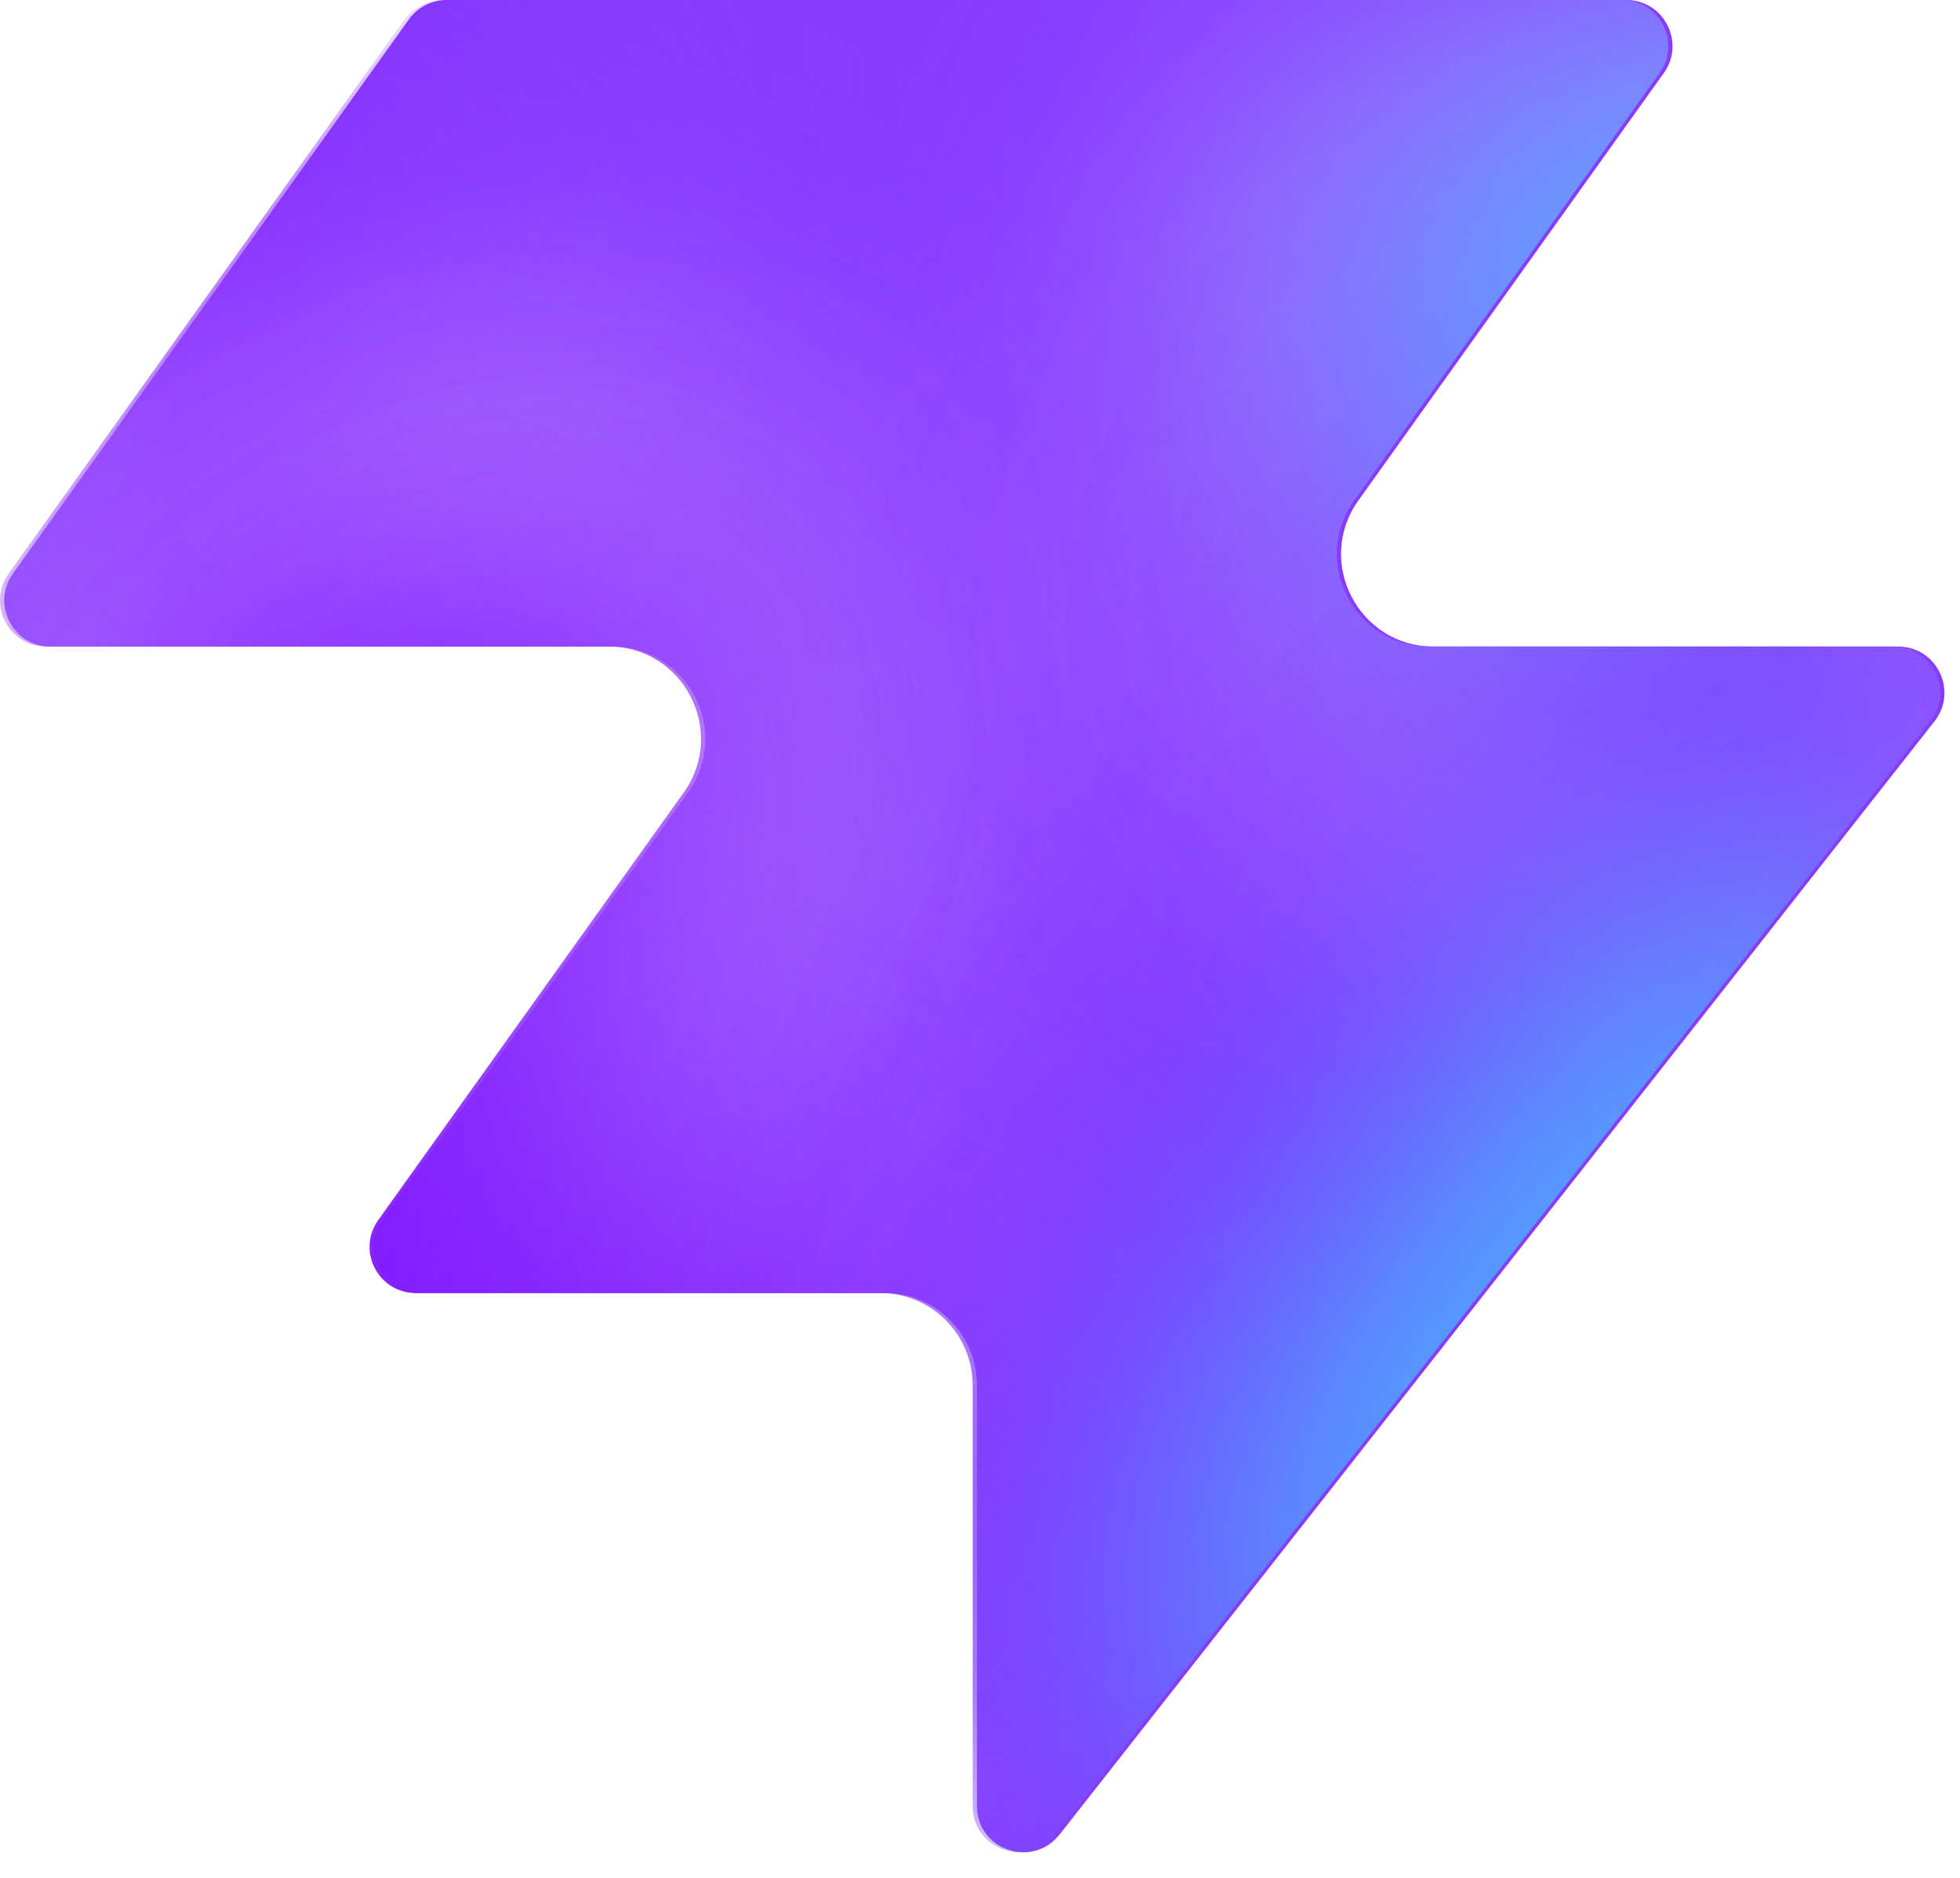
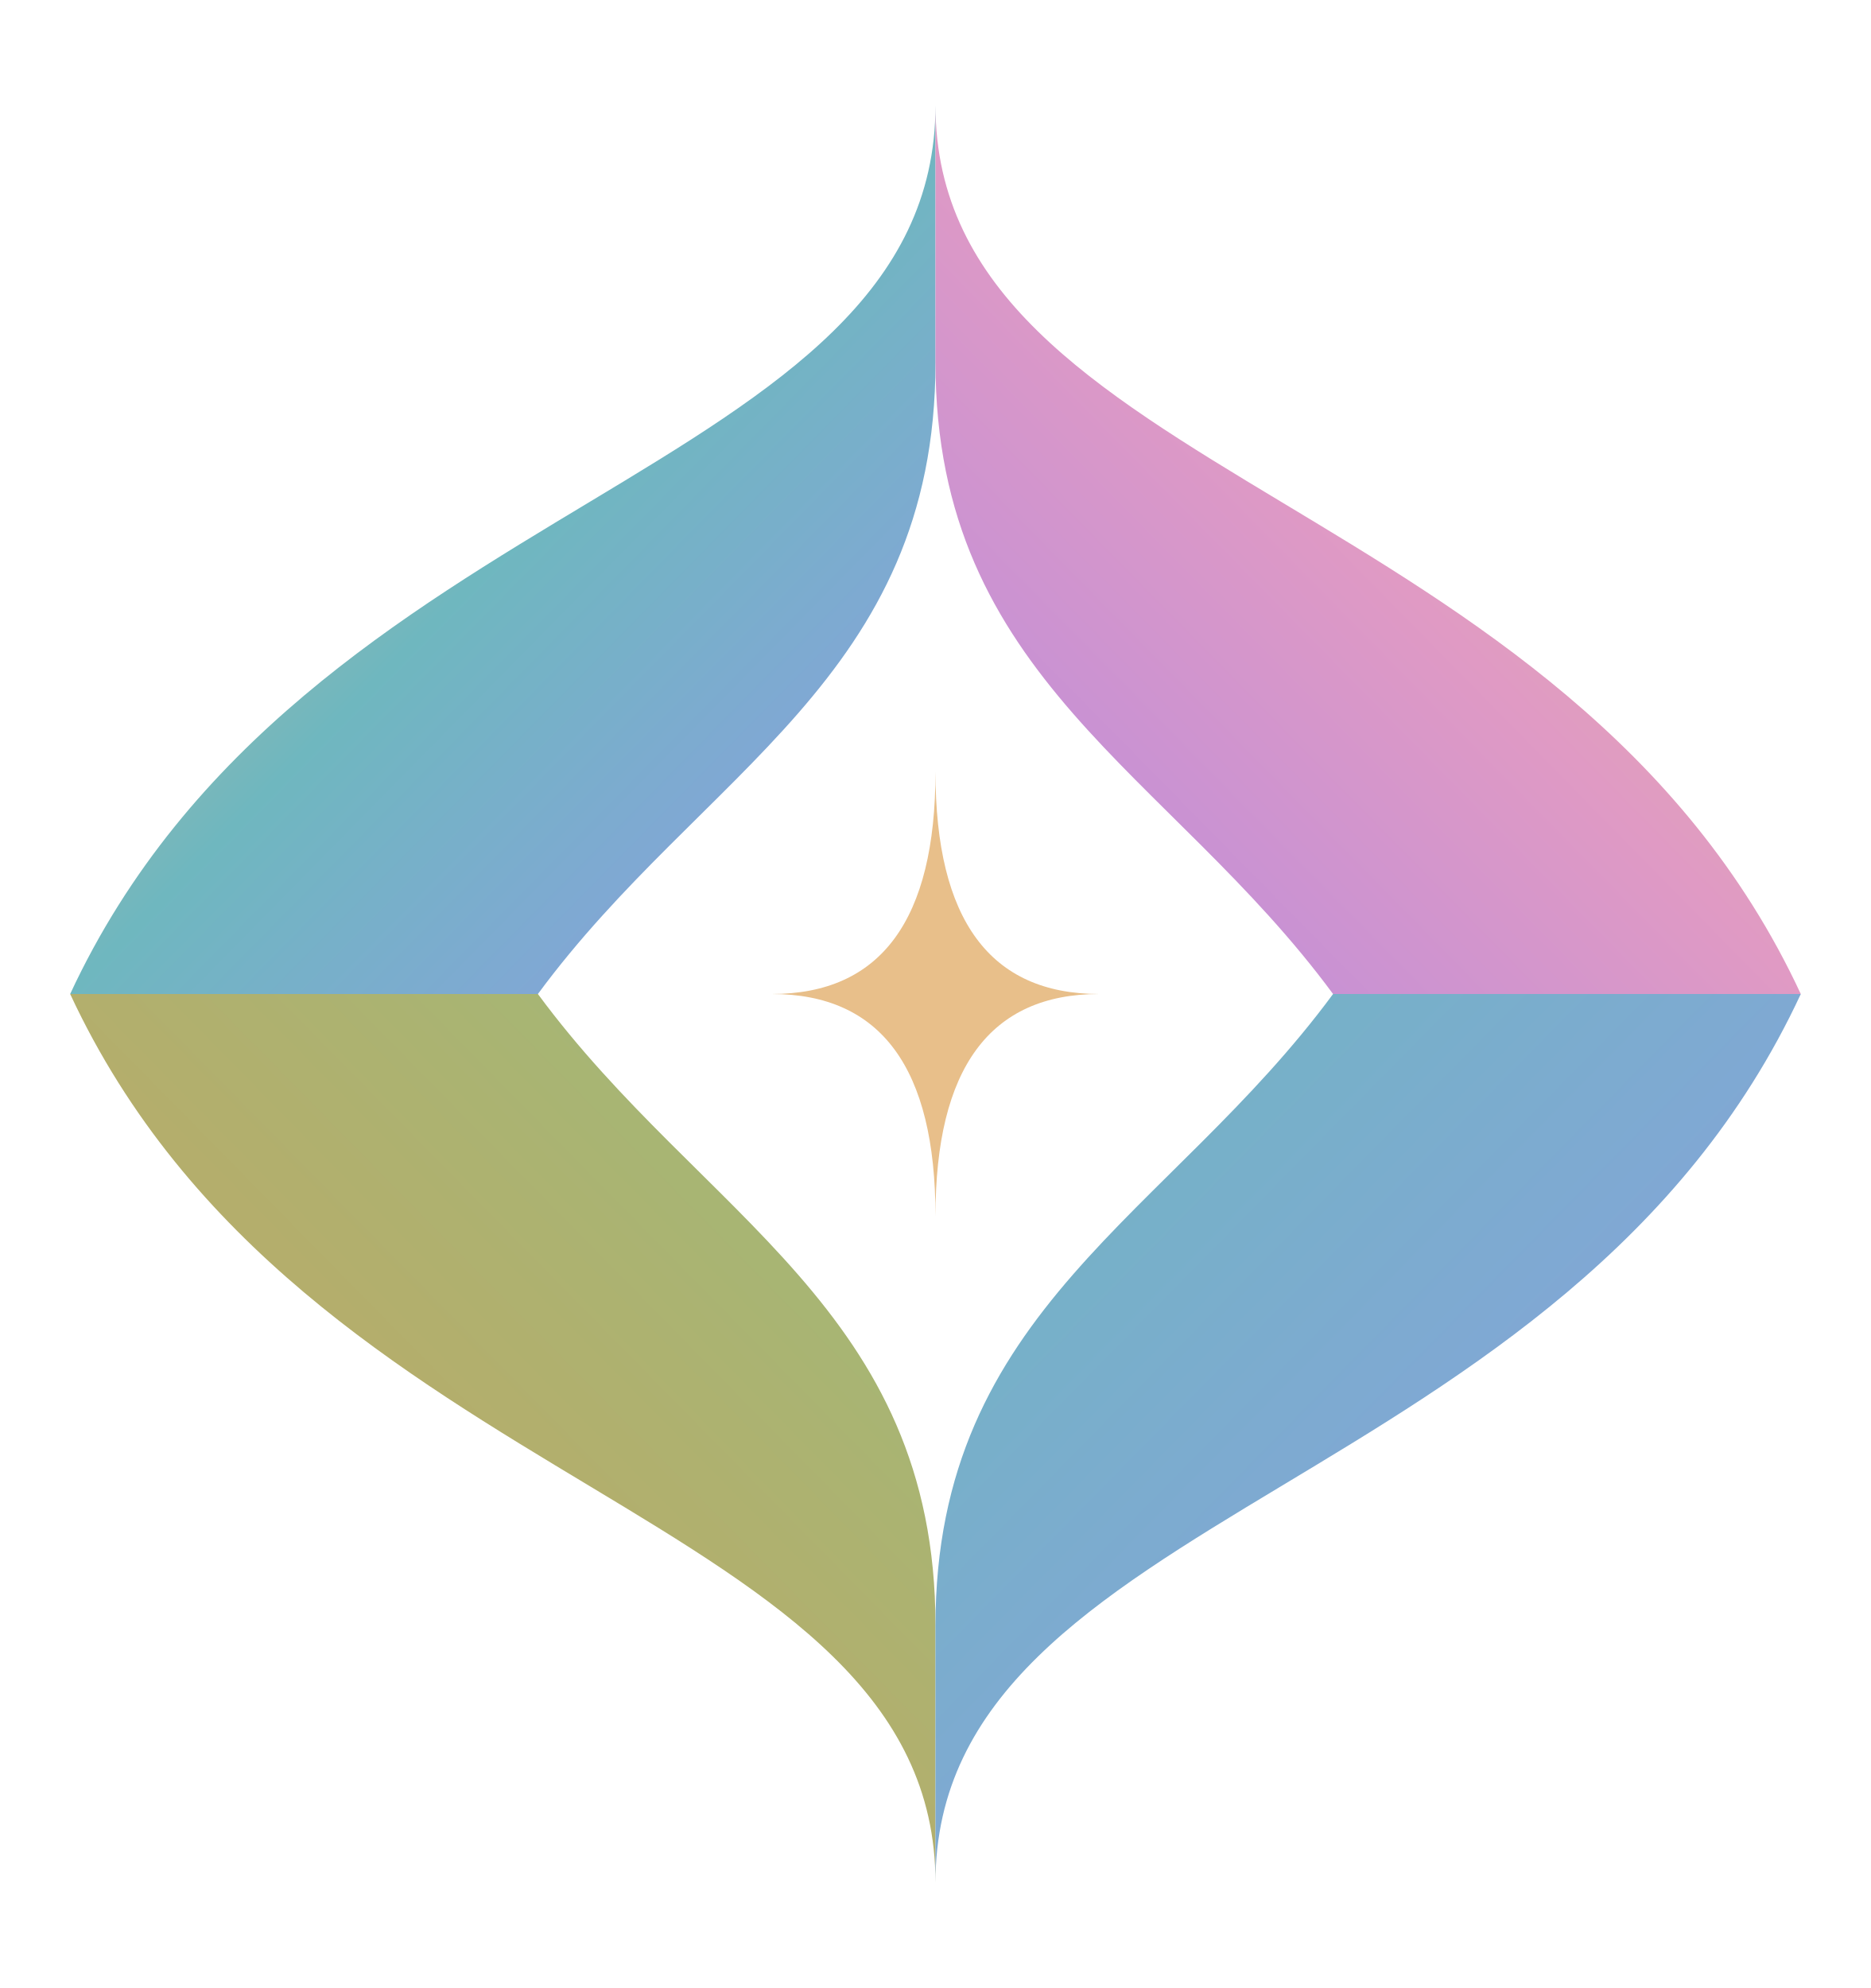
- <svg xmlns="http://www.w3.org/2000/svg" width="48" height="46" fill="none" viewBox="0 0 48 46">
-   <path fill="#863bff" d="M25.946 44.938c-.664.845-2.021.375-2.021-.698V33.937a2.26 2.26 0 0 0-2.262-2.262H10.287c-.92 0-1.456-1.04-.92-1.788l7.48-10.471c1.07-1.497 0-3.578-1.842-3.578H1.237c-.92 0-1.456-1.04-.92-1.788L10.013.474c.214-.297.556-.474.92-.474h28.894c.92 0 1.456 1.04.92 1.788l-7.48 10.471c-1.07 1.498 0 3.579 1.842 3.579h11.377c.943 0 1.473 1.088.89 1.83L25.947 44.94z" style="fill:#863bff;fill:color(display-p3 .525 .23 1);fill-opacity:1" />
-   <mask id="a" width="48" height="46" x="0" y="0" maskUnits="userSpaceOnUse" style="mask-type:alpha">
-     <path fill="#000" d="M25.842 44.938c-.664.844-2.021.375-2.021-.698V33.937a2.26 2.26 0 0 0-2.262-2.262H10.183c-.92 0-1.456-1.04-.92-1.788l7.48-10.471c1.07-1.498 0-3.579-1.842-3.579H1.133c-.92 0-1.456-1.04-.92-1.787L9.91.473c.214-.297.556-.474.92-.474h28.894c.92 0 1.456 1.04.92 1.788l-7.48 10.471c-1.07 1.498 0 3.578 1.842 3.578h11.377c.943 0 1.473 1.088.89 1.832L25.843 44.94z" style="fill:#000;fill-opacity:1" />
-   </mask>
-   <g mask="url(#a)">
-     <g filter="url(#b)">
-       <ellipse cx="5.508" cy="14.704" fill="#ede6ff" rx="5.508" ry="14.704" style="fill:#ede6ff;fill:color(display-p3 .927 .903 1);fill-opacity:1" transform="matrix(.00324 1 1 -.00324 -4.47 31.516)" />
-     </g>
-     <g filter="url(#c)">
-       <ellipse cx="10.399" cy="29.851" fill="#ede6ff" rx="10.399" ry="29.851" style="fill:#ede6ff;fill:color(display-p3 .927 .903 1);fill-opacity:1" transform="matrix(.00324 1 1 -.00324 -39.328 7.883)" />
-     </g>
-     <g filter="url(#d)">
-       <ellipse cx="5.508" cy="30.487" fill="#7e14ff" rx="5.508" ry="30.487" style="fill:#7e14ff;fill:color(display-p3 .492 .077 1);fill-opacity:1" transform="rotate(89.814 -25.913 -14.639)scale(1 -1)" />
-     </g>
-     <g filter="url(#e)">
-       <ellipse cx="5.508" cy="30.599" fill="#7e14ff" rx="5.508" ry="30.599" style="fill:#7e14ff;fill:color(display-p3 .492 .077 1);fill-opacity:1" transform="rotate(89.814 -32.644 -3.334)scale(1 -1)" />
-     </g>
-     <g filter="url(#f)">
-       <ellipse cx="5.508" cy="30.599" fill="#7e14ff" rx="5.508" ry="30.599" style="fill:#7e14ff;fill:color(display-p3 .492 .077 1);fill-opacity:1" transform="matrix(.00324 1 1 -.00324 -34.34 30.47)" />
-     </g>
-     <g filter="url(#g)">
-       <ellipse cx="14.072" cy="22.078" fill="#ede6ff" rx="14.072" ry="22.078" style="fill:#ede6ff;fill:color(display-p3 .927 .903 1);fill-opacity:1" transform="rotate(93.35 24.506 48.493)scale(-1 1)" />
-     </g>
-     <g filter="url(#h)">
-       <ellipse cx="3.47" cy="21.501" fill="#7e14ff" rx="3.47" ry="21.501" style="fill:#7e14ff;fill:color(display-p3 .492 .077 1);fill-opacity:1" transform="rotate(89.009 28.708 47.59)scale(-1 1)" />
-     </g>
-     <g filter="url(#i)">
-       <ellipse cx="3.47" cy="21.501" fill="#7e14ff" rx="3.47" ry="21.501" style="fill:#7e14ff;fill:color(display-p3 .492 .077 1);fill-opacity:1" transform="rotate(89.009 28.708 47.59)scale(-1 1)" />
-     </g>
-     <g filter="url(#j)">
-       <ellipse cx=".387" cy="8.972" fill="#7e14ff" rx="4.407" ry="29.108" style="fill:#7e14ff;fill:color(display-p3 .492 .077 1);fill-opacity:1" transform="rotate(39.51 .387 8.972)" />
-     </g>
-     <g filter="url(#k)">
-       <ellipse cx="47.523" cy="-6.092" fill="#7e14ff" rx="4.407" ry="29.108" style="fill:#7e14ff;fill:color(display-p3 .492 .077 1);fill-opacity:1" transform="rotate(37.892 47.523 -6.092)" />
-     </g>
-     <g filter="url(#l)">
-       <ellipse cx="41.412" cy="6.333" fill="#47bfff" rx="5.971" ry="9.665" style="fill:#47bfff;fill:color(display-p3 .28 .748 1);fill-opacity:1" transform="rotate(37.892 41.412 6.333)" />
-     </g>
-     <g filter="url(#m)">
-       <ellipse cx="-1.879" cy="38.332" fill="#7e14ff" rx="4.407" ry="29.108" style="fill:#7e14ff;fill:color(display-p3 .492 .077 1);fill-opacity:1" transform="rotate(37.892 -1.88 38.332)" />
-     </g>
-     <g filter="url(#n)">
-       <ellipse cx="-1.879" cy="38.332" fill="#7e14ff" rx="4.407" ry="29.108" style="fill:#7e14ff;fill:color(display-p3 .492 .077 1);fill-opacity:1" transform="rotate(37.892 -1.88 38.332)" />
-     </g>
-     <g filter="url(#o)">
-       <ellipse cx="35.651" cy="29.907" fill="#7e14ff" rx="4.407" ry="29.108" style="fill:#7e14ff;fill:color(display-p3 .492 .077 1);fill-opacity:1" transform="rotate(37.892 35.651 29.907)" />
-     </g>
-     <g filter="url(#p)">
-       <ellipse cx="38.418" cy="32.4" fill="#47bfff" rx="5.971" ry="15.297" style="fill:#47bfff;fill:color(display-p3 .28 .748 1);fill-opacity:1" transform="rotate(37.892 38.418 32.4)" />
-     </g>
-   </g>
+ <svg xmlns="http://www.w3.org/2000/svg" viewBox="40 130 320 340">
  <defs>
-     <filter id="b" width="60.045" height="41.654" x="-19.77" y="16.149" color-interpolation-filters="sRGB" filterUnits="userSpaceOnUse">
-       <feFlood flood-opacity="0" result="BackgroundImageFix" />
-       <feBlend in="SourceGraphic" in2="BackgroundImageFix" result="shape" />
-       <feGaussianBlur result="effect1_foregroundBlur_2002_17158" stdDeviation="7.659" />
-     </filter>
-     <filter id="c" width="90.34" height="51.437" x="-54.613" y="-7.533" color-interpolation-filters="sRGB" filterUnits="userSpaceOnUse">
-       <feFlood flood-opacity="0" result="BackgroundImageFix" />
-       <feBlend in="SourceGraphic" in2="BackgroundImageFix" result="shape" />
-       <feGaussianBlur result="effect1_foregroundBlur_2002_17158" stdDeviation="7.659" />
-     </filter>
-     <filter id="d" width="79.355" height="29.4" x="-49.64" y="2.03" color-interpolation-filters="sRGB" filterUnits="userSpaceOnUse">
-       <feFlood flood-opacity="0" result="BackgroundImageFix" />
-       <feBlend in="SourceGraphic" in2="BackgroundImageFix" result="shape" />
-       <feGaussianBlur result="effect1_foregroundBlur_2002_17158" stdDeviation="4.596" />
-     </filter>
-     <filter id="e" width="79.579" height="29.4" x="-45.045" y="20.029" color-interpolation-filters="sRGB" filterUnits="userSpaceOnUse">
-       <feFlood flood-opacity="0" result="BackgroundImageFix" />
-       <feBlend in="SourceGraphic" in2="BackgroundImageFix" result="shape" />
-       <feGaussianBlur result="effect1_foregroundBlur_2002_17158" stdDeviation="4.596" />
-     </filter>
-     <filter id="f" width="79.579" height="29.4" x="-43.513" y="21.178" color-interpolation-filters="sRGB" filterUnits="userSpaceOnUse">
-       <feFlood flood-opacity="0" result="BackgroundImageFix" />
-       <feBlend in="SourceGraphic" in2="BackgroundImageFix" result="shape" />
-       <feGaussianBlur result="effect1_foregroundBlur_2002_17158" stdDeviation="4.596" />
-     </filter>
-     <filter id="g" width="74.749" height="58.852" x="15.756" y="-17.901" color-interpolation-filters="sRGB" filterUnits="userSpaceOnUse">
-       <feFlood flood-opacity="0" result="BackgroundImageFix" />
-       <feBlend in="SourceGraphic" in2="BackgroundImageFix" result="shape" />
-       <feGaussianBlur result="effect1_foregroundBlur_2002_17158" stdDeviation="7.659" />
-     </filter>
-     <filter id="h" width="61.377" height="25.362" x="23.548" y="2.284" color-interpolation-filters="sRGB" filterUnits="userSpaceOnUse">
-       <feFlood flood-opacity="0" result="BackgroundImageFix" />
-       <feBlend in="SourceGraphic" in2="BackgroundImageFix" result="shape" />
-       <feGaussianBlur result="effect1_foregroundBlur_2002_17158" stdDeviation="4.596" />
-     </filter>
-     <filter id="i" width="61.377" height="25.362" x="23.548" y="2.284" color-interpolation-filters="sRGB" filterUnits="userSpaceOnUse">
-       <feFlood flood-opacity="0" result="BackgroundImageFix" />
-       <feBlend in="SourceGraphic" in2="BackgroundImageFix" result="shape" />
-       <feGaussianBlur result="effect1_foregroundBlur_2002_17158" stdDeviation="4.596" />
-     </filter>
-     <filter id="j" width="56.045" height="63.649" x="-27.636" y="-22.853" color-interpolation-filters="sRGB" filterUnits="userSpaceOnUse">
-       <feFlood flood-opacity="0" result="BackgroundImageFix" />
-       <feBlend in="SourceGraphic" in2="BackgroundImageFix" result="shape" />
-       <feGaussianBlur result="effect1_foregroundBlur_2002_17158" stdDeviation="4.596" />
-     </filter>
-     <filter id="k" width="54.814" height="64.646" x="20.116" y="-38.415" color-interpolation-filters="sRGB" filterUnits="userSpaceOnUse">
-       <feFlood flood-opacity="0" result="BackgroundImageFix" />
-       <feBlend in="SourceGraphic" in2="BackgroundImageFix" result="shape" />
-       <feGaussianBlur result="effect1_foregroundBlur_2002_17158" stdDeviation="4.596" />
-     </filter>
-     <filter id="l" width="33.541" height="35.313" x="24.641" y="-11.323" color-interpolation-filters="sRGB" filterUnits="userSpaceOnUse">
-       <feFlood flood-opacity="0" result="BackgroundImageFix" />
-       <feBlend in="SourceGraphic" in2="BackgroundImageFix" result="shape" />
-       <feGaussianBlur result="effect1_foregroundBlur_2002_17158" stdDeviation="4.596" />
-     </filter>
-     <filter id="m" width="54.814" height="64.646" x="-29.286" y="6.009" color-interpolation-filters="sRGB" filterUnits="userSpaceOnUse">
-       <feFlood flood-opacity="0" result="BackgroundImageFix" />
-       <feBlend in="SourceGraphic" in2="BackgroundImageFix" result="shape" />
-       <feGaussianBlur result="effect1_foregroundBlur_2002_17158" stdDeviation="4.596" />
-     </filter>
-     <filter id="n" width="54.814" height="64.646" x="-29.286" y="6.009" color-interpolation-filters="sRGB" filterUnits="userSpaceOnUse">
-       <feFlood flood-opacity="0" result="BackgroundImageFix" />
-       <feBlend in="SourceGraphic" in2="BackgroundImageFix" result="shape" />
-       <feGaussianBlur result="effect1_foregroundBlur_2002_17158" stdDeviation="4.596" />
-     </filter>
-     <filter id="o" width="54.814" height="64.646" x="8.244" y="-2.416" color-interpolation-filters="sRGB" filterUnits="userSpaceOnUse">
-       <feFlood flood-opacity="0" result="BackgroundImageFix" />
-       <feBlend in="SourceGraphic" in2="BackgroundImageFix" result="shape" />
-       <feGaussianBlur result="effect1_foregroundBlur_2002_17158" stdDeviation="4.596" />
-     </filter>
-     <filter id="p" width="39.409" height="43.623" x="18.713" y="10.588" color-interpolation-filters="sRGB" filterUnits="userSpaceOnUse">
-       <feFlood flood-opacity="0" result="BackgroundImageFix" />
-       <feBlend in="SourceGraphic" in2="BackgroundImageFix" result="shape" />
-       <feGaussianBlur result="effect1_foregroundBlur_2002_17158" stdDeviation="4.596" />
-     </filter>
+     <linearGradient id="a" x1="0" y1="0" x2="1" y2="1">
+       <stop offset="0" stop-color="#E8BF8A" />
+       <stop offset=".5" stop-color="#6FB7BF" />
+       <stop offset="1" stop-color="#8F9BE6" />
+     </linearGradient>
+     <linearGradient id="b" x1="0" y1="0" x2="1" y2="1">
+       <stop offset="0" stop-color="#E8BF8A" />
+       <stop offset=".5" stop-color="#E09AC4" />
+       <stop offset="1" stop-color="#B58BE0" />
+     </linearGradient>
+     <linearGradient id="c" x1="0" y1="0" x2="1" y2="1">
+       <stop offset="0" stop-color="#c9a25f" />
+       <stop offset="1" stop-color="#9DBB7A" />
+     </linearGradient>
+     <linearGradient id="d" x1="0" y1="0" x2="1" y2="1">
+       <stop offset="0" stop-color="#8F9BE6" />
+       <stop offset="1" stop-color="#6FB7BF" />
+     </linearGradient>
  </defs>
+   <path d="M200,148 C200,212 92,214 52,300 L132,300 C160,262 200,246 200,192 Z" fill="url(#a)" />
+   <path d="M200,148 C200,212 92,214 52,300 L132,300 C160,262 200,246 200,192 Z" fill="url(#b)" transform="translate(400,0) scale(-1,1)" />
+   <path d="M200,148 C200,212 92,214 52,300 L132,300 C160,262 200,246 200,192 Z" fill="url(#c)" transform="translate(0,600) scale(1,-1)" />
+   <path d="M200,148 C200,212 92,214 52,300 L132,300 C160,262 200,246 200,192 Z" fill="url(#d)" transform="translate(400,600) scale(-1,-1)" />
+   <path d="M200,262 Q200,300 228,300 Q200,300 200,338 Q200,300 172,300 Q200,300 200,262Z" fill="#E8BF8A" />
</svg>
